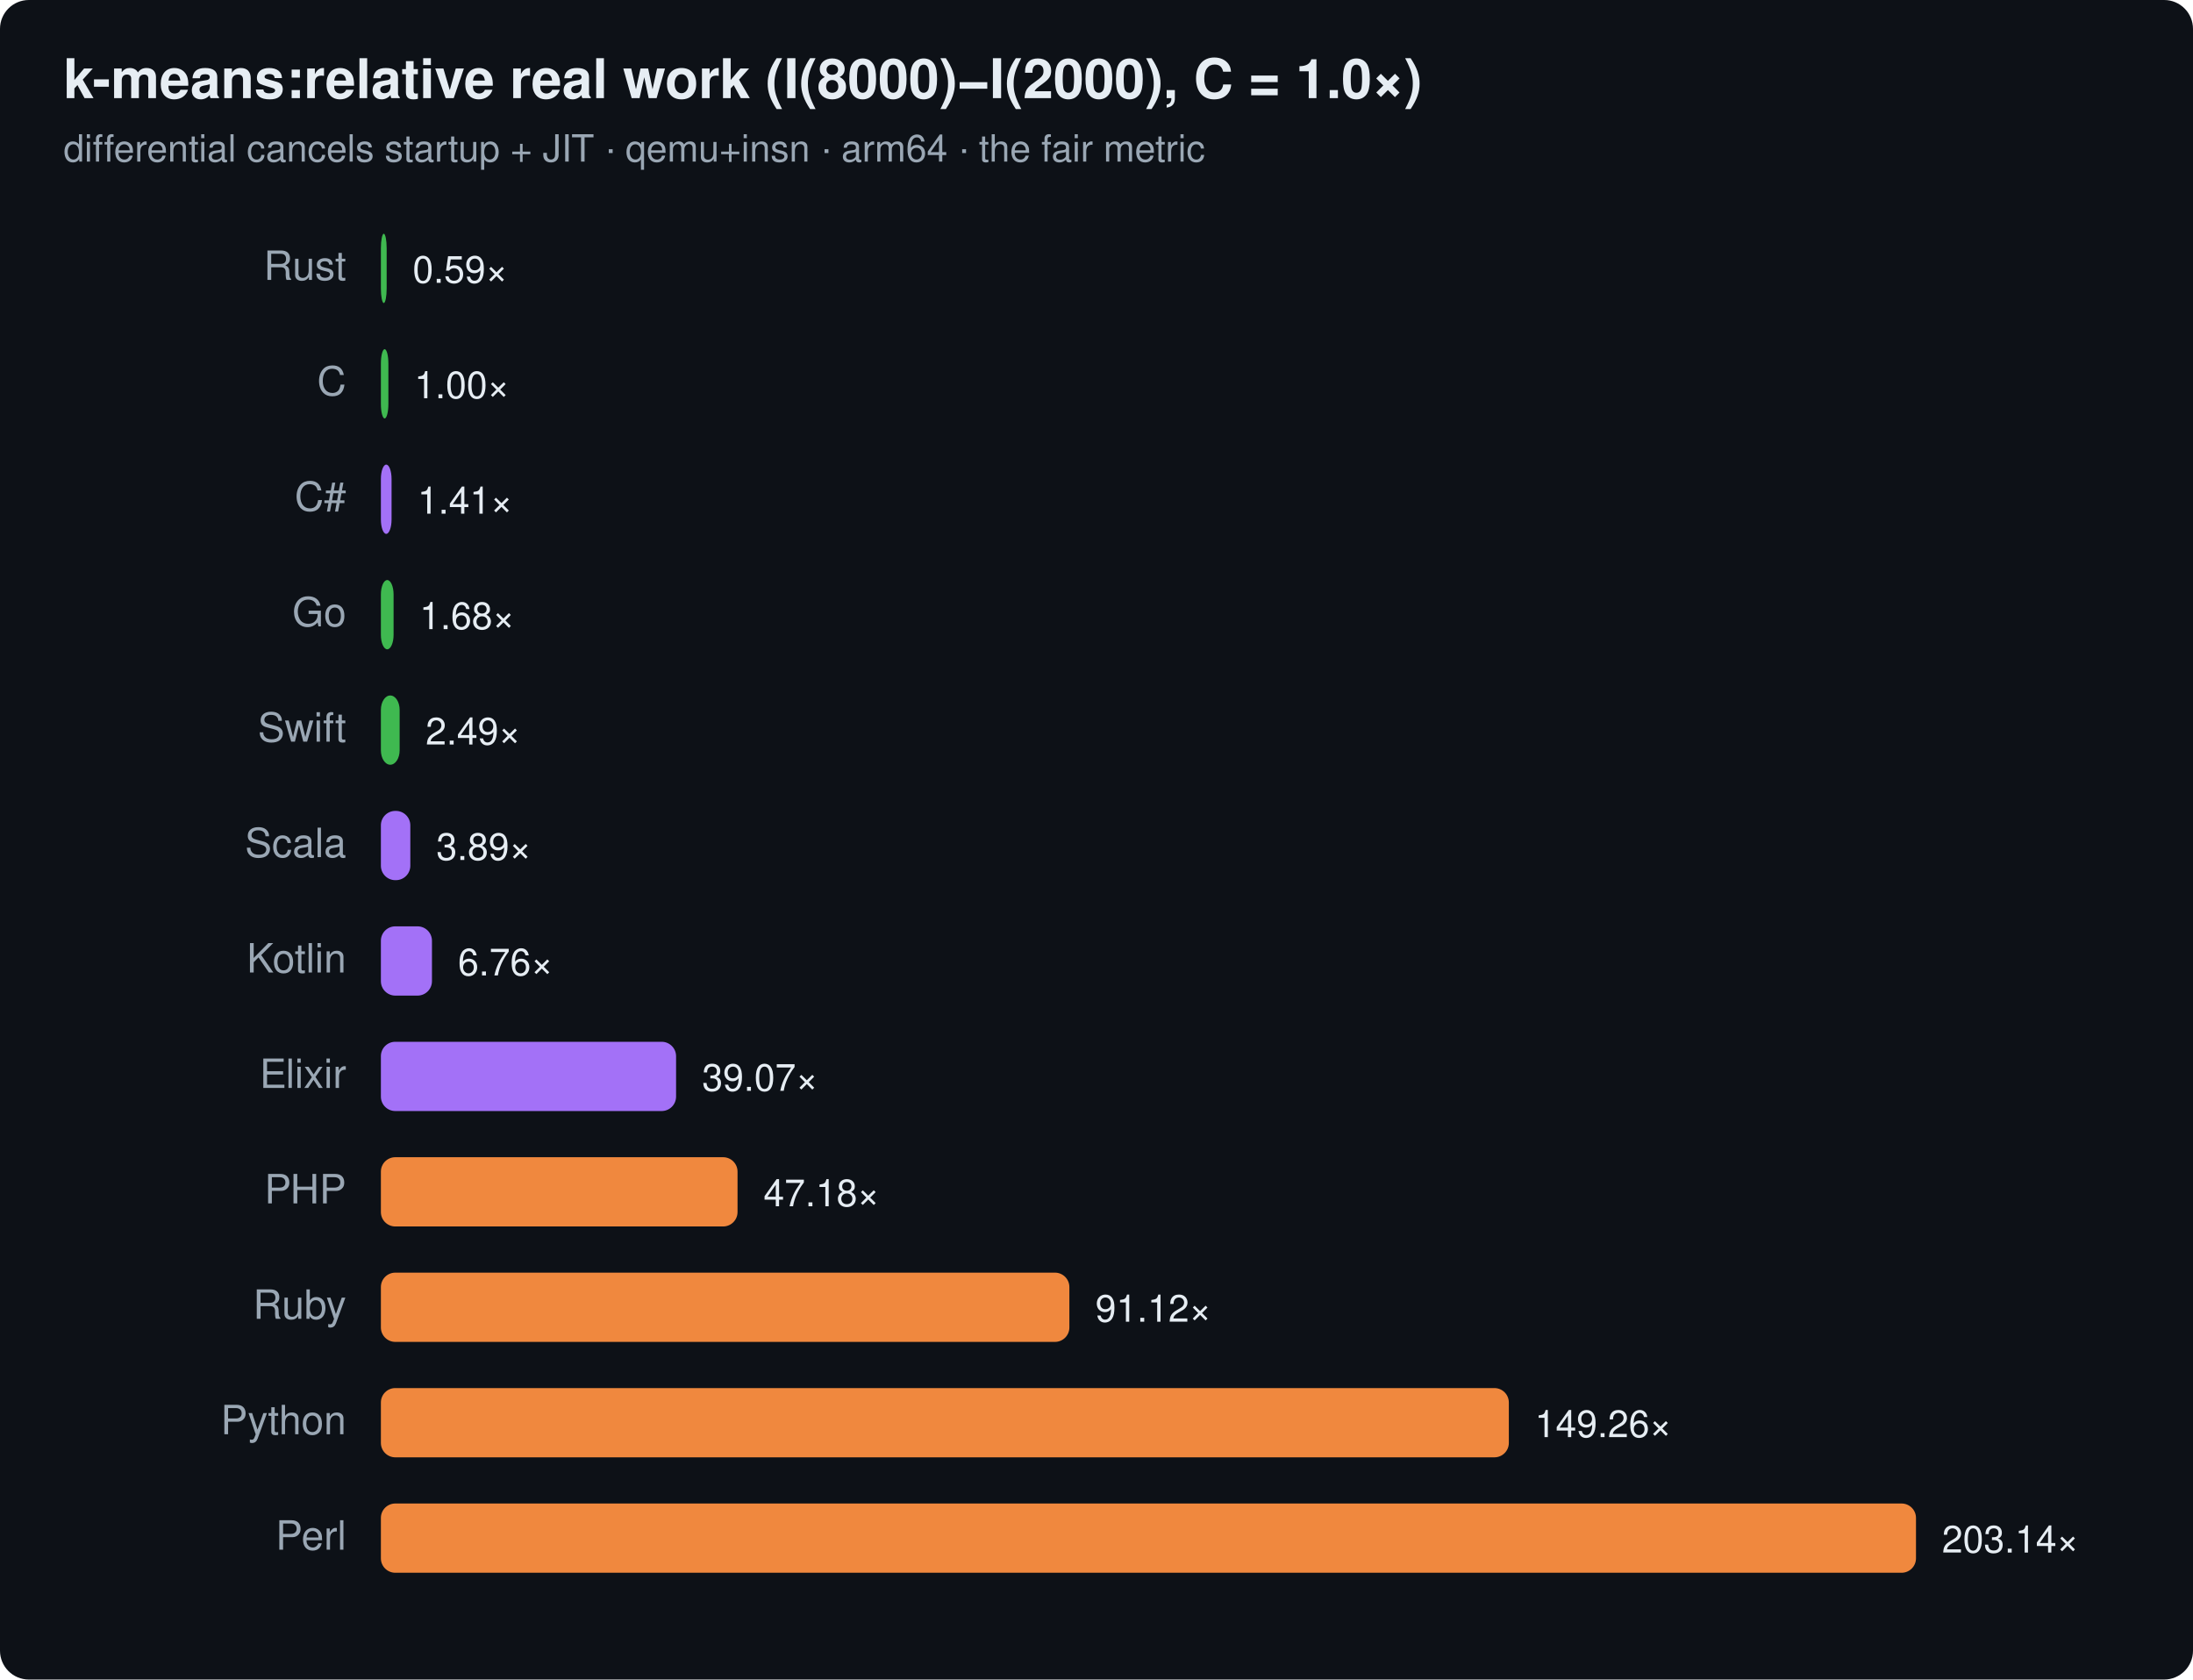
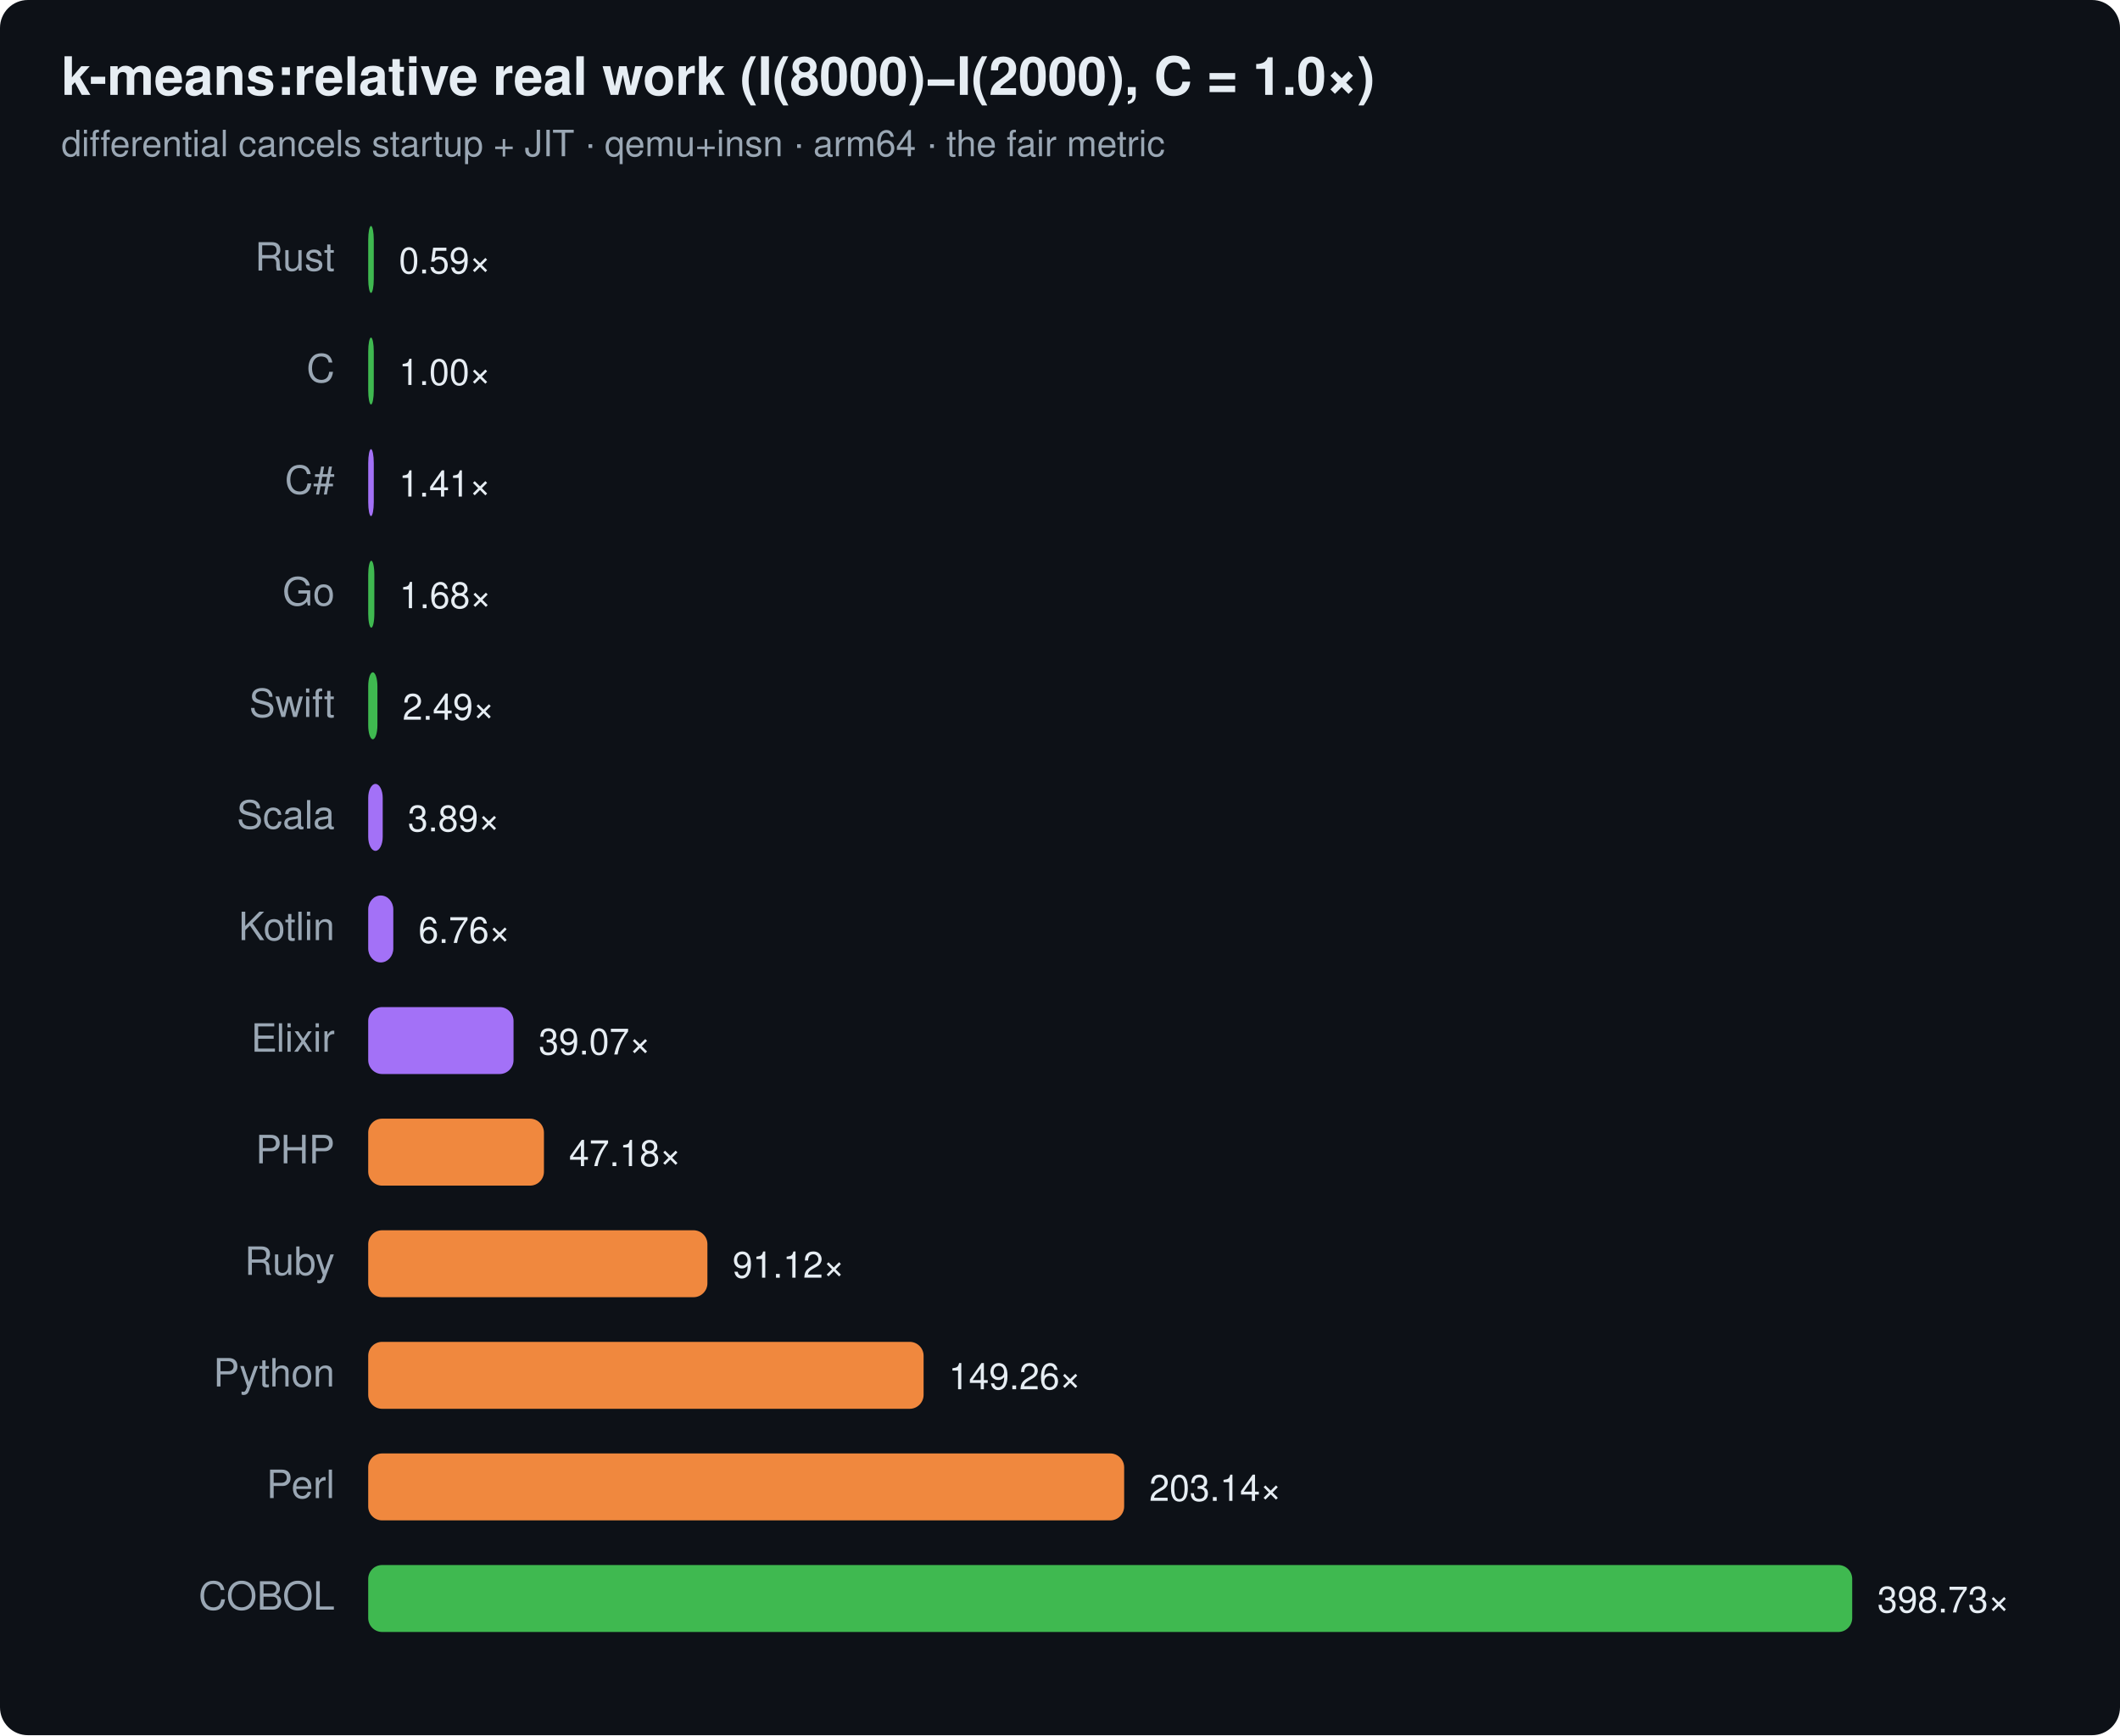
- <svg xmlns="http://www.w3.org/2000/svg" width="760" height="582" viewBox="0 0 760 582" font-family="ui-sans-serif,system-ui,Segoe UI,Helvetica,Arial">
-   <rect width="760" height="582" rx="10" fill="#0d1117" />
+ <svg xmlns="http://www.w3.org/2000/svg" width="760" height="622" viewBox="0 0 760 622" font-family="ui-sans-serif,system-ui,Segoe UI,Helvetica,Arial">
+   <rect width="760" height="622" rx="10" fill="#0d1117" />
  <text x="22" y="34" font-size="19" font-weight="700" fill="#e6edf3">k-means:relative real work (I(8000)−I(2000), C = 1.0×)</text>
  <text x="22" y="56" font-size="13" fill="#9aa7b4">differential cancels startup + JIT · qemu+insn · arm64 · the fair metric</text>
  <text x="120" y="97" text-anchor="end" font-size="14" fill="#9aa7b4">Rust</text>
  <rect x="132" y="81" width="2.0" height="24" rx="5" fill="#3fb950" />
  <text x="143.0" y="98" font-size="13" fill="#e6edf3">0.59×</text>
  <text x="120" y="137" text-anchor="end" font-size="14" fill="#9aa7b4">C</text>
-   <rect x="132" y="121" width="2.6" height="24" rx="5" fill="#3fb950" />
-   <text x="143.6" y="138" font-size="13" fill="#e6edf3">1.00×</text>
+   <rect x="132" y="121" width="2.0" height="24" rx="5" fill="#3fb950" />
+   <text x="143.0" y="138" font-size="13" fill="#e6edf3">1.00×</text>
  <text x="120" y="177" text-anchor="end" font-size="14" fill="#9aa7b4">C#</text>
-   <rect x="132" y="161" width="3.7" height="24" rx="5" fill="#a371f7" />
-   <text x="144.7" y="178" font-size="13" fill="#e6edf3">1.41×</text>
+   <rect x="132" y="161" width="2.0" height="24" rx="5" fill="#a371f7" />
+   <text x="143.0" y="178" font-size="13" fill="#e6edf3">1.41×</text>
  <text x="120" y="217" text-anchor="end" font-size="14" fill="#9aa7b4">Go</text>
-   <rect x="132" y="201" width="4.4" height="24" rx="5" fill="#3fb950" />
-   <text x="145.4" y="218" font-size="13" fill="#e6edf3">1.68×</text>
+   <rect x="132" y="201" width="2.2" height="24" rx="5" fill="#3fb950" />
+   <text x="143.2" y="218" font-size="13" fill="#e6edf3">1.68×</text>
  <text x="120" y="257" text-anchor="end" font-size="14" fill="#9aa7b4">Swift</text>
-   <rect x="132" y="241" width="6.5" height="24" rx="5" fill="#3fb950" />
-   <text x="147.5" y="258" font-size="13" fill="#e6edf3">2.49×</text>
+   <rect x="132" y="241" width="3.3" height="24" rx="5" fill="#3fb950" />
+   <text x="144.3" y="258" font-size="13" fill="#e6edf3">2.49×</text>
  <text x="120" y="297" text-anchor="end" font-size="14" fill="#9aa7b4">Scala</text>
-   <rect x="132" y="281" width="10.2" height="24" rx="5" fill="#a371f7" />
-   <text x="151.2" y="298" font-size="13" fill="#e6edf3">3.89×</text>
+   <rect x="132" y="281" width="5.2" height="24" rx="5" fill="#a371f7" />
+   <text x="146.2" y="298" font-size="13" fill="#e6edf3">3.89×</text>
  <text x="120" y="337" text-anchor="end" font-size="14" fill="#9aa7b4">Kotlin</text>
-   <rect x="132" y="321" width="17.7" height="24" rx="5" fill="#a371f7" />
-   <text x="158.7" y="338" font-size="13" fill="#e6edf3">6.76×</text>
+   <rect x="132" y="321" width="9.0" height="24" rx="5" fill="#a371f7" />
+   <text x="150.0" y="338" font-size="13" fill="#e6edf3">6.76×</text>
  <text x="120" y="377" text-anchor="end" font-size="14" fill="#9aa7b4">Elixir</text>
-   <rect x="132" y="361" width="102.3" height="24" rx="5" fill="#a371f7" />
-   <text x="243.3" y="378" font-size="13" fill="#e6edf3">39.07×</text>
+   <rect x="132" y="361" width="52.1" height="24" rx="5" fill="#a371f7" />
+   <text x="193.1" y="378" font-size="13" fill="#e6edf3">39.07×</text>
  <text x="120" y="417" text-anchor="end" font-size="14" fill="#9aa7b4">PHP</text>
-   <rect x="132" y="401" width="123.6" height="24" rx="5" fill="#f0883e" />
-   <text x="264.6" y="418" font-size="13" fill="#e6edf3">47.18×</text>
+   <rect x="132" y="401" width="63.0" height="24" rx="5" fill="#f0883e" />
+   <text x="204.0" y="418" font-size="13" fill="#e6edf3">47.18×</text>
  <text x="120" y="457" text-anchor="end" font-size="14" fill="#9aa7b4">Ruby</text>
-   <rect x="132" y="441" width="238.6" height="24" rx="5" fill="#f0883e" />
-   <text x="379.6" y="458" font-size="13" fill="#e6edf3">91.12×</text>
+   <rect x="132" y="441" width="121.6" height="24" rx="5" fill="#f0883e" />
+   <text x="262.6" y="458" font-size="13" fill="#e6edf3">91.12×</text>
  <text x="120" y="497" text-anchor="end" font-size="14" fill="#9aa7b4">Python</text>
-   <rect x="132" y="481" width="390.9" height="24" rx="5" fill="#f0883e" />
-   <text x="531.9" y="498" font-size="13" fill="#e6edf3">149.26×</text>
+   <rect x="132" y="481" width="199.1" height="24" rx="5" fill="#f0883e" />
+   <text x="340.1" y="498" font-size="13" fill="#e6edf3">149.26×</text>
  <text x="120" y="537" text-anchor="end" font-size="14" fill="#9aa7b4">Perl</text>
-   <rect x="132" y="521" width="532.0" height="24" rx="5" fill="#f0883e" />
-   <text x="673.0" y="538" font-size="13" fill="#e6edf3">203.14×</text>
+   <rect x="132" y="521" width="271.0" height="24" rx="5" fill="#f0883e" />
+   <text x="412.0" y="538" font-size="13" fill="#e6edf3">203.14×</text>
+   <text x="120" y="577" text-anchor="end" font-size="14" fill="#9aa7b4">COBOL</text>
+   <rect x="132" y="561" width="532.0" height="24" rx="5" fill="#3fb950" />
+   <text x="673.0" y="578" font-size="13" fill="#e6edf3">398.73×</text>
</svg>
